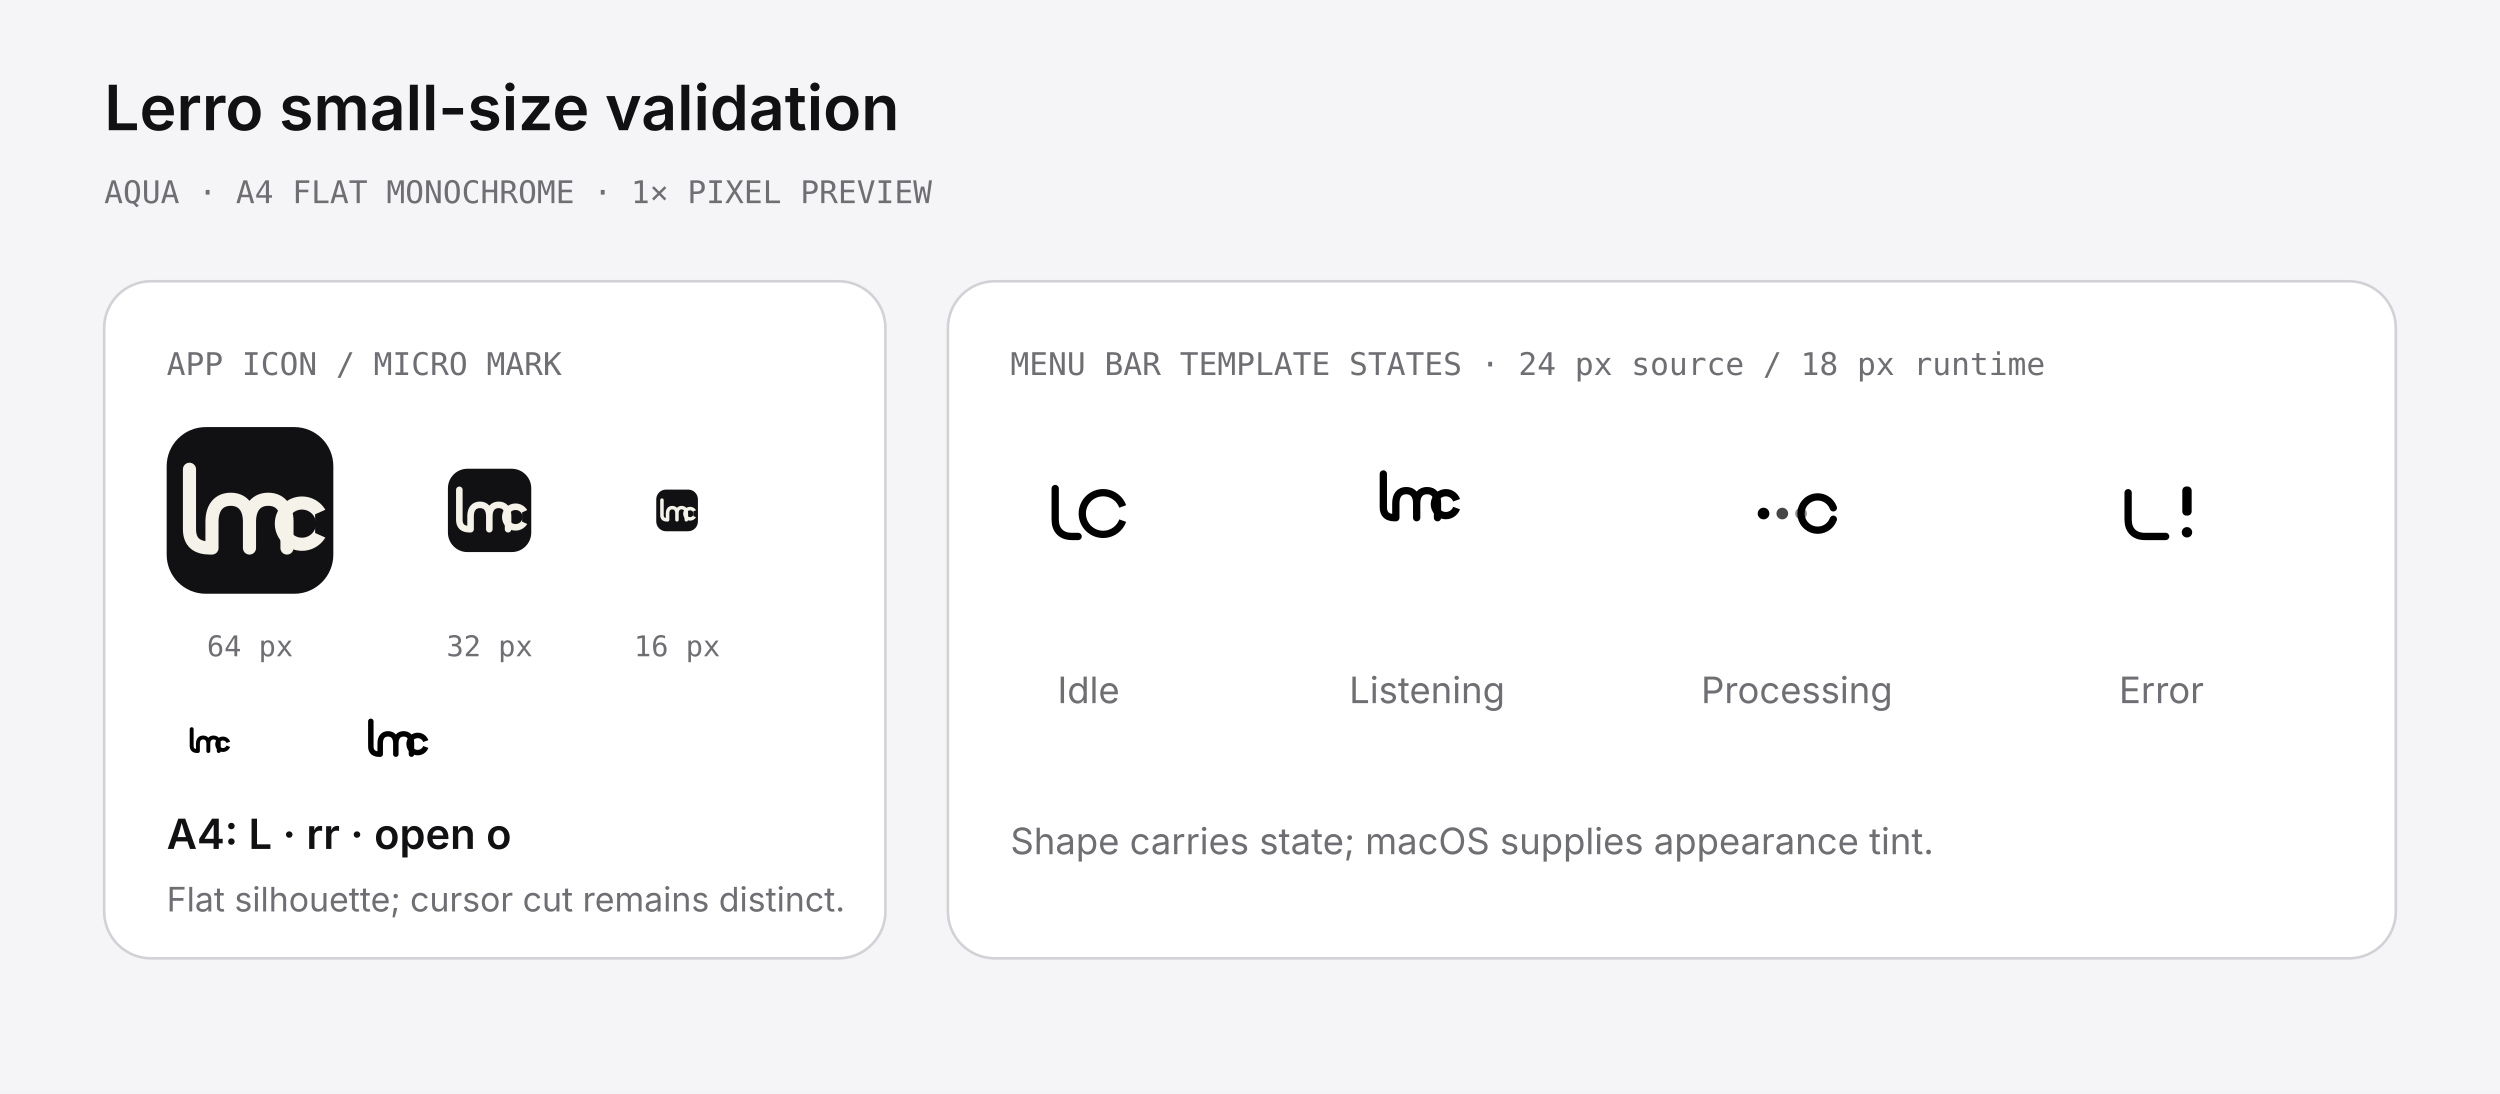
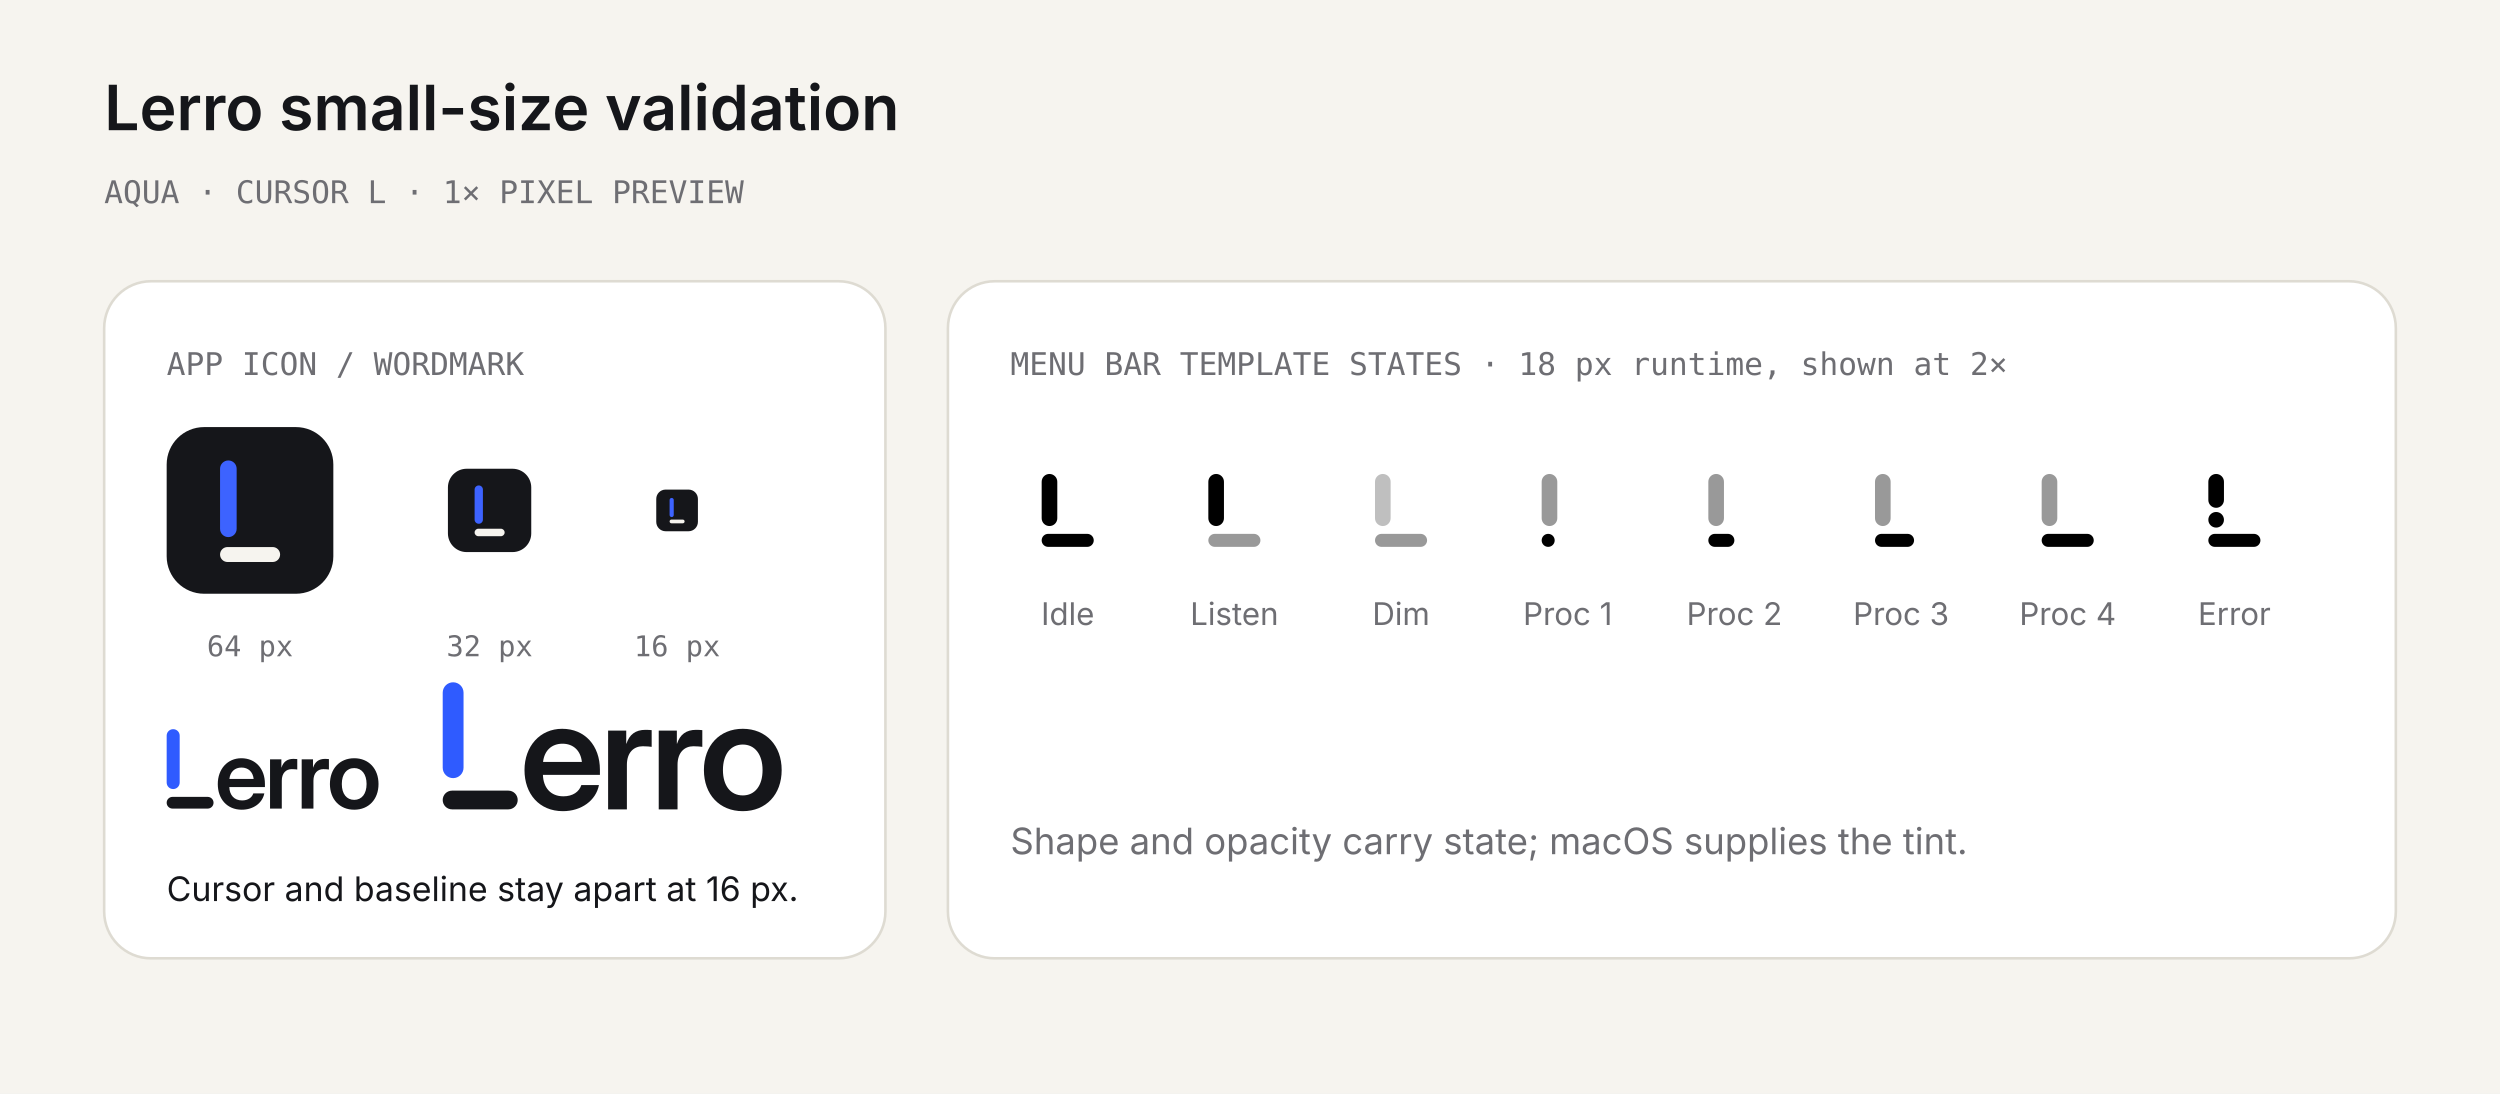
<svg xmlns="http://www.w3.org/2000/svg" width="960" height="420" viewBox="0 0 960 420" fill="none">
-   <rect width="960" height="420" fill="#F5F5F7" />
-   <text x="40" y="50" fill="#111113" font-family="-apple-system, BlinkMacSystemFont, sans-serif" font-size="24" font-weight="600">Lerro small-size validation</text>
-   <text x="40" y="78" fill="#6E6E73" font-family="'SF Mono', ui-monospace, monospace" font-size="12">AQUA · A4 FLAT MONOCHROME · 1× PIXEL PREVIEW</text>
-   <rect x="40" y="108" width="300" height="260" rx="18" fill="#FFFFFF" stroke="#D1D1D6" />
-   <text x="64" y="144" fill="#6E6E73" font-family="'SF Mono', ui-monospace, monospace" font-size="12">APP ICON / MICRO MARK</text>
-   <g transform="translate(64 164)">
-     <rect width="64" height="64" rx="15" fill="#111113" />
-     <g transform="translate(3 9) scale(0.72)">
-       <path d="M8 10V42C8 49 12 52 19 52H20V38C20 30 24 26 30 26C36 26 40 30 40 38V52V38C40 30 44 26 50 26C56 26 60 30 60 38V52" stroke="#F5F2EA" stroke-width="7" stroke-linecap="round" stroke-linejoin="round" />
-       <circle cx="68" cy="39" r="11" stroke="#F5F2EA" stroke-width="7" />
-       <path d="M75 34L84 30V48L75 44Z" fill="#111113" />
-     </g>
+   <rect width="960" height="420" fill="#F6F4EF" />
+   <text x="40" y="50" fill="#15161A" font-family="-apple-system, BlinkMacSystemFont, sans-serif" font-size="24" font-weight="600">Lerro small-size validation</text>
+   <text x="40" y="78" fill="#6E6E73" font-family="'SF Mono', ui-monospace, monospace" font-size="12">AQUA · CURSOR L · 1× PIXEL PREVIEW</text>
+   <rect x="40" y="108" width="300" height="260" rx="18" fill="#FFFFFF" stroke="#DEDBD2" />
+   <text x="64" y="144" fill="#6E6E73" font-family="'SF Mono', ui-monospace, monospace" font-size="12">APP ICON / WORDMARK</text>
+   <g transform="translate(64 164) scale(0.0625)">
+     <rect width="1024" height="1024" rx="230" fill="#15161A" />
+     <rect x="328" y="205" width="102" height="471" rx="51" fill="#3D63FF" />
+     <rect x="328" y="737" width="369" height="92" rx="46" fill="#F6F4EF" />
  </g>
-   <g transform="translate(172 180)">
-     <rect width="32" height="32" rx="7.5" fill="#111113" />
-     <g transform="translate(1.5 4.5) scale(0.36)">
-       <path d="M8 10V42C8 49 12 52 19 52H20V38C20 30 24 26 30 26C36 26 40 30 40 38V52V38C40 30 44 26 50 26C56 26 60 30 60 38V52" stroke="#F5F2EA" stroke-width="7" stroke-linecap="round" stroke-linejoin="round" />
-       <circle cx="68" cy="39" r="11" stroke="#F5F2EA" stroke-width="7" />
-       <path d="M75 34L84 30V48L75 44Z" fill="#111113" />
-     </g>
+   <g transform="translate(172 180) scale(0.03125)">
+     <rect width="1024" height="1024" rx="230" fill="#15161A" />
+     <rect x="328" y="205" width="102" height="471" rx="51" fill="#3D63FF" />
+     <rect x="328" y="737" width="369" height="92" rx="46" fill="#F6F4EF" />
  </g>
-   <g transform="translate(252 188)">
-     <rect width="16" height="16" rx="3.75" fill="#111113" />
-     <g transform="translate(0.75 2.25) scale(0.18)">
-       <path d="M8 10V42C8 49 12 52 19 52H20V38C20 30 24 26 30 26C36 26 40 30 40 38V52V38C40 30 44 26 50 26C56 26 60 30 60 38V52" stroke="#F5F2EA" stroke-width="7.5" stroke-linecap="round" stroke-linejoin="round" />
-       <circle cx="68" cy="39" r="11" stroke="#F5F2EA" stroke-width="7.5" />
-       <path d="M75 34L84 30V48L75 44Z" fill="#111113" />
-     </g>
+   <g transform="translate(252 188) scale(0.015625)">
+     <rect width="1024" height="1024" rx="230" fill="#15161A" />
+     <rect x="328" y="205" width="102" height="471" rx="51" fill="#3D63FF" />
+     <rect x="328" y="737" width="369" height="92" rx="46" fill="#F6F4EF" />
  </g>
  <g fill="#6E6E73" font-family="'SF Mono', ui-monospace, monospace" font-size="11" text-anchor="middle">
    <text x="96" y="252">64 px</text>
    <text x="188" y="252">32 px</text>
    <text x="260" y="252">16 px</text>
  </g>
-   <g transform="translate(72 278) scale(0.2)">
-     <path d="M8 10V42C8 49 12 52 19 52H20V38C20 30 24 26 30 26C36 26 40 30 40 38V52V38C40 30 44 26 50 26C56 26 60 30 60 38V52" stroke="#000000" stroke-width="7.5" stroke-linecap="round" stroke-linejoin="round" />
-     <path d="M78.34 35.24A11 11 0 1 0 78.34 42.76" stroke="#000000" stroke-width="7.5" stroke-linecap="butt" />
+   <g transform="translate(64 280) scale(0.5)">
+     <rect width="10" height="46" rx="5" fill="#2F5BFF" />
+     <rect y="52" width="36" height="9" rx="4.5" fill="#15161A" />
+     <path d="M57.7 61.86C66.55 61.86 73.57 56.74 75 49.32L66.55 49.32C65.51 52.55 62.46 54.73 57.92 54.73C51.83 54.73 48.32 50.61 48.1 44.45L75.46 44.45L75.46 41.98C75.46 30.38 68.23 22.32 57.34 22.32C46.74 22.32 39.26 30.63 39.26 42.13C39.26 53.59 46.35 61.86 57.7 61.86ZM48.17 38.22C48.78 32.81 52.26 29.48 57.49 29.48C62.71 29.48 66.22 32.81 66.8 38.22ZM79.39 61L88.41 61L88.41 39.58C88.41 33.67 91.74 30.7 96.04 30.7C97.83 30.7 99.62 30.88 100.3 30.99L100.3 22.97C99.59 22.89 98.58 22.82 97.37 22.82C92.5 22.82 89.6 25.11 88.2 29.45L88.09 29.45L88.09 23.18L79.39 23.18ZM103.69 61L112.72 61L112.72 39.58C112.72 33.67 116.05 30.7 120.34 30.7C122.14 30.7 123.93 30.88 124.61 30.99L124.61 22.97C123.89 22.89 122.89 22.82 121.67 22.82C116.8 22.82 113.9 25.11 112.5 29.45L112.39 29.45L112.39 23.18L103.69 23.18ZM144.04 61.86C155.18 61.86 162.7 53.87 162.7 42.13C162.7 30.38 155.18 22.32 144.04 22.32C132.9 22.32 125.38 30.38 125.38 42.13C125.38 53.87 132.9 61.86 144.04 61.86ZM144.04 54.3C138.2 54.3 134.51 49.68 134.51 42.13C134.51 34.53 138.24 29.88 144.04 29.88C149.8 29.88 153.53 34.57 153.53 42.13C153.53 49.65 149.84 54.3 144.04 54.3Z" fill="#15161A" />
  </g>
-   <g transform="translate(140 274) scale(0.3)">
-     <path d="M8 10V42C8 49 12 52 19 52H20V38C20 30 24 26 30 26C36 26 40 30 40 38V52V38C40 30 44 26 50 26C56 26 60 30 60 38V52" stroke="#000000" stroke-width="7" stroke-linecap="round" stroke-linejoin="round" />
-     <path d="M78.34 35.24A11 11 0 1 0 78.34 42.76" stroke="#000000" stroke-width="7" stroke-linecap="butt" />
+   <g transform="translate(170 262) scale(0.8)">
+     <rect width="10" height="46" rx="5" fill="#2F5BFF" />
+     <rect y="52" width="36" height="9" rx="4.5" fill="#15161A" />
+     <path d="M57.7 61.86C66.55 61.86 73.57 56.74 75 49.32L66.55 49.32C65.51 52.55 62.46 54.73 57.92 54.73C51.83 54.73 48.32 50.61 48.1 44.45L75.46 44.45L75.46 41.98C75.46 30.38 68.23 22.32 57.34 22.32C46.74 22.32 39.26 30.63 39.26 42.13C39.26 53.59 46.35 61.86 57.7 61.86ZM48.17 38.22C48.78 32.81 52.26 29.48 57.49 29.48C62.71 29.48 66.22 32.81 66.8 38.22ZM79.39 61L88.41 61L88.41 39.58C88.41 33.67 91.74 30.7 96.04 30.7C97.83 30.7 99.62 30.88 100.3 30.99L100.3 22.97C99.59 22.89 98.58 22.82 97.37 22.82C92.5 22.82 89.6 25.11 88.2 29.45L88.09 29.45L88.09 23.18L79.39 23.18ZM103.69 61L112.72 61L112.72 39.58C112.72 33.67 116.05 30.7 120.34 30.7C122.14 30.7 123.93 30.88 124.61 30.99L124.61 22.97C123.89 22.89 122.89 22.82 121.67 22.82C116.8 22.82 113.9 25.11 112.5 29.45L112.39 29.45L112.39 23.18L103.69 23.18ZM144.04 61.86C155.18 61.86 162.7 53.87 162.7 42.13C162.7 30.38 155.18 22.32 144.04 22.32C132.9 22.32 125.38 30.38 125.38 42.13C125.38 53.87 132.9 61.86 144.04 61.86ZM144.04 54.3C138.2 54.3 134.51 49.68 134.51 42.13C134.51 34.53 138.24 29.88 144.04 29.88C149.8 29.88 153.53 34.57 153.53 42.13C153.53 49.65 149.84 54.3 144.04 54.3Z" fill="#15161A" />
  </g>
-   <text x="64" y="326" fill="#111113" font-family="-apple-system, BlinkMacSystemFont, sans-serif" font-size="16" font-weight="600">A4: L · rr · open o</text>
-   <text x="64" y="350" fill="#6E6E73" font-family="-apple-system, BlinkMacSystemFont, sans-serif" font-size="13">Flat silhouette; cursor cut remains distinct.</text>
-   <rect x="364" y="108" width="556" height="260" rx="18" fill="#FFFFFF" stroke="#D1D1D6" />
-   <text x="388" y="144" fill="#6E6E73" font-family="'SF Mono', ui-monospace, monospace" font-size="12">MENU BAR TEMPLATE STATES · 24 px source / 18 px runtime</text>
-   <g stroke="#000000" fill="#000000" stroke-linecap="round" stroke-linejoin="round">
-     <g transform="translate(398 178) scale(1.6)" fill="none">
-       <path d="M4.5 6V13.5C4.5 16 6 17.5 8.5 17.5H10" stroke-width="1.75" />
-       <path d="M20.7 10.3A5 5 0 1 0 20.7 13.7" stroke-width="1.75" stroke-linecap="butt" />
-     </g>
-     <g transform="translate(528 178) scale(0.4)" fill="none">
-       <path d="M8 10V42C8 49 12 52 19 52H20V38C20 30 24 26 30 26C36 26 40 30 40 38V52V38C40 30 44 26 50 26C56 26 60 30 60 38V52" stroke-width="7" />
-       <path d="M78.34 35.24A11 11 0 1 0 78.34 42.76" stroke-width="7" stroke-linecap="butt" />
-     </g>
-     <g transform="translate(670 178) scale(1.6)" stroke="none">
-       <circle cx="4.5" cy="12" r="1.4" />
-       <circle cx="9" cy="12" r="1.4" opacity="0.72" />
-       <circle cx="13.5" cy="12" r="1.4" opacity="0.44" />
-       <path d="M21.25 10.63A4 4 0 1 0 21.25 13.37" fill="none" stroke="#000000" stroke-width="1.75" />
-     </g>
-     <g transform="translate(810 178) scale(1.6)" fill="none">
-       <path d="M4.5 7V13.5C4.5 16 6 17.5 8.5 17.5H13.5" stroke-width="1.75" />
-       <rect x="17.5" y="5.5" width="2.25" height="7" rx="1" fill="#000000" stroke="none" />
-       <circle cx="18.625" cy="16.5" r="1.25" fill="#000000" stroke="none" />
-     </g>
+   <text x="64" y="346" fill="#15161A" font-family="-apple-system, BlinkMacSystemFont, sans-serif" font-size="13">Cursor and baseline stay apart at 16 px.</text>
+   <rect x="364" y="108" width="556" height="260" rx="18" fill="#FFFFFF" stroke="#DEDBD2" />
+   <text x="388" y="144" fill="#6E6E73" font-family="'SF Mono', ui-monospace, monospace" font-size="12">MENU BAR TEMPLATE STATES · 18 px runtime, shown at 2×</text>
+   <g transform="translate(392 178) scale(2)">
+     <rect x="4" y="2" width="3" height="10" rx="1.5" fill="#000000" />
+     <rect x="4" y="13.5" width="10" height="2.5" rx="1.25" fill="#000000" />
  </g>
-   <g fill="#6E6E73" font-family="-apple-system, BlinkMacSystemFont, sans-serif" font-size="14" text-anchor="middle">
-     <text x="418" y="270">Idle</text>
-     <text x="548" y="270">Listening</text>
-     <text x="690" y="270">Processing</text>
-     <text x="830" y="270">Error</text>
+   <text x="410" y="240" fill="#6E6E73" font-family="-apple-system, BlinkMacSystemFont, sans-serif" font-size="12" text-anchor="middle">Idle</text>
+   <g transform="translate(456 178) scale(2)">
+     <rect x="4" y="2" width="3" height="10" rx="1.5" fill="#000000" />
+     <rect x="4" y="13.5" width="10" height="2.5" rx="1.25" fill="#000000" fill-opacity="0.4" />
  </g>
-   <text x="388" y="328" fill="#6E6E73" font-family="-apple-system, BlinkMacSystemFont, sans-serif" font-size="14">Shape carries state; macOS supplies appearance tint.</text>
+   <text x="474" y="240" fill="#6E6E73" font-family="-apple-system, BlinkMacSystemFont, sans-serif" font-size="12" text-anchor="middle">Listen</text>
+   <g transform="translate(520 178) scale(2)">
+     <rect x="4" y="2" width="3" height="10" rx="1.5" fill="#000000" fill-opacity="0.25" />
+     <rect x="4" y="13.5" width="10" height="2.5" rx="1.25" fill="#000000" fill-opacity="0.4" />
+   </g>
+   <text x="538" y="240" fill="#6E6E73" font-family="-apple-system, BlinkMacSystemFont, sans-serif" font-size="12" text-anchor="middle">Dim</text>
+   <g transform="translate(584 178) scale(2)">
+     <rect x="4" y="2" width="3" height="10" rx="1.5" fill="#000000" fill-opacity="0.4" />
+     <rect x="4" y="13.5" width="2.5" height="2.5" rx="1.25" fill="#000000" />
+   </g>
+   <text x="602" y="240" fill="#6E6E73" font-family="-apple-system, BlinkMacSystemFont, sans-serif" font-size="12" text-anchor="middle">Proc 1</text>
+   <g transform="translate(648 178) scale(2)">
+     <rect x="4" y="2" width="3" height="10" rx="1.5" fill="#000000" fill-opacity="0.4" />
+     <rect x="4" y="13.5" width="5" height="2.5" rx="1.25" fill="#000000" />
+   </g>
+   <text x="666" y="240" fill="#6E6E73" font-family="-apple-system, BlinkMacSystemFont, sans-serif" font-size="12" text-anchor="middle">Proc 2</text>
+   <g transform="translate(712 178) scale(2)">
+     <rect x="4" y="2" width="3" height="10" rx="1.5" fill="#000000" fill-opacity="0.4" />
+     <rect x="4" y="13.5" width="7.5" height="2.5" rx="1.25" fill="#000000" />
+   </g>
+   <text x="730" y="240" fill="#6E6E73" font-family="-apple-system, BlinkMacSystemFont, sans-serif" font-size="12" text-anchor="middle">Proc 3</text>
+   <g transform="translate(776 178) scale(2)">
+     <rect x="4" y="2" width="3" height="10" rx="1.5" fill="#000000" fill-opacity="0.4" />
+     <rect x="4" y="13.5" width="10" height="2.5" rx="1.25" fill="#000000" />
+   </g>
+   <text x="794" y="240" fill="#6E6E73" font-family="-apple-system, BlinkMacSystemFont, sans-serif" font-size="12" text-anchor="middle">Proc 4</text>
+   <g transform="translate(840 178) scale(2)">
+     <rect x="4" y="2" width="3" height="6.5" rx="1.5" fill="#000000" />
+     <circle cx="5.5" cy="10.8" r="1.5" fill="#000000" />
+     <rect x="4" y="13.5" width="10" height="2.5" rx="1.25" fill="#000000" />
+   </g>
+   <text x="858" y="240" fill="#6E6E73" font-family="-apple-system, BlinkMacSystemFont, sans-serif" font-size="12" text-anchor="middle">Error</text>
+   <text x="388" y="328" fill="#6E6E73" font-family="-apple-system, BlinkMacSystemFont, sans-serif" font-size="14">Shape and opacity carry state; macOS supplies the tint.</text>
</svg>
